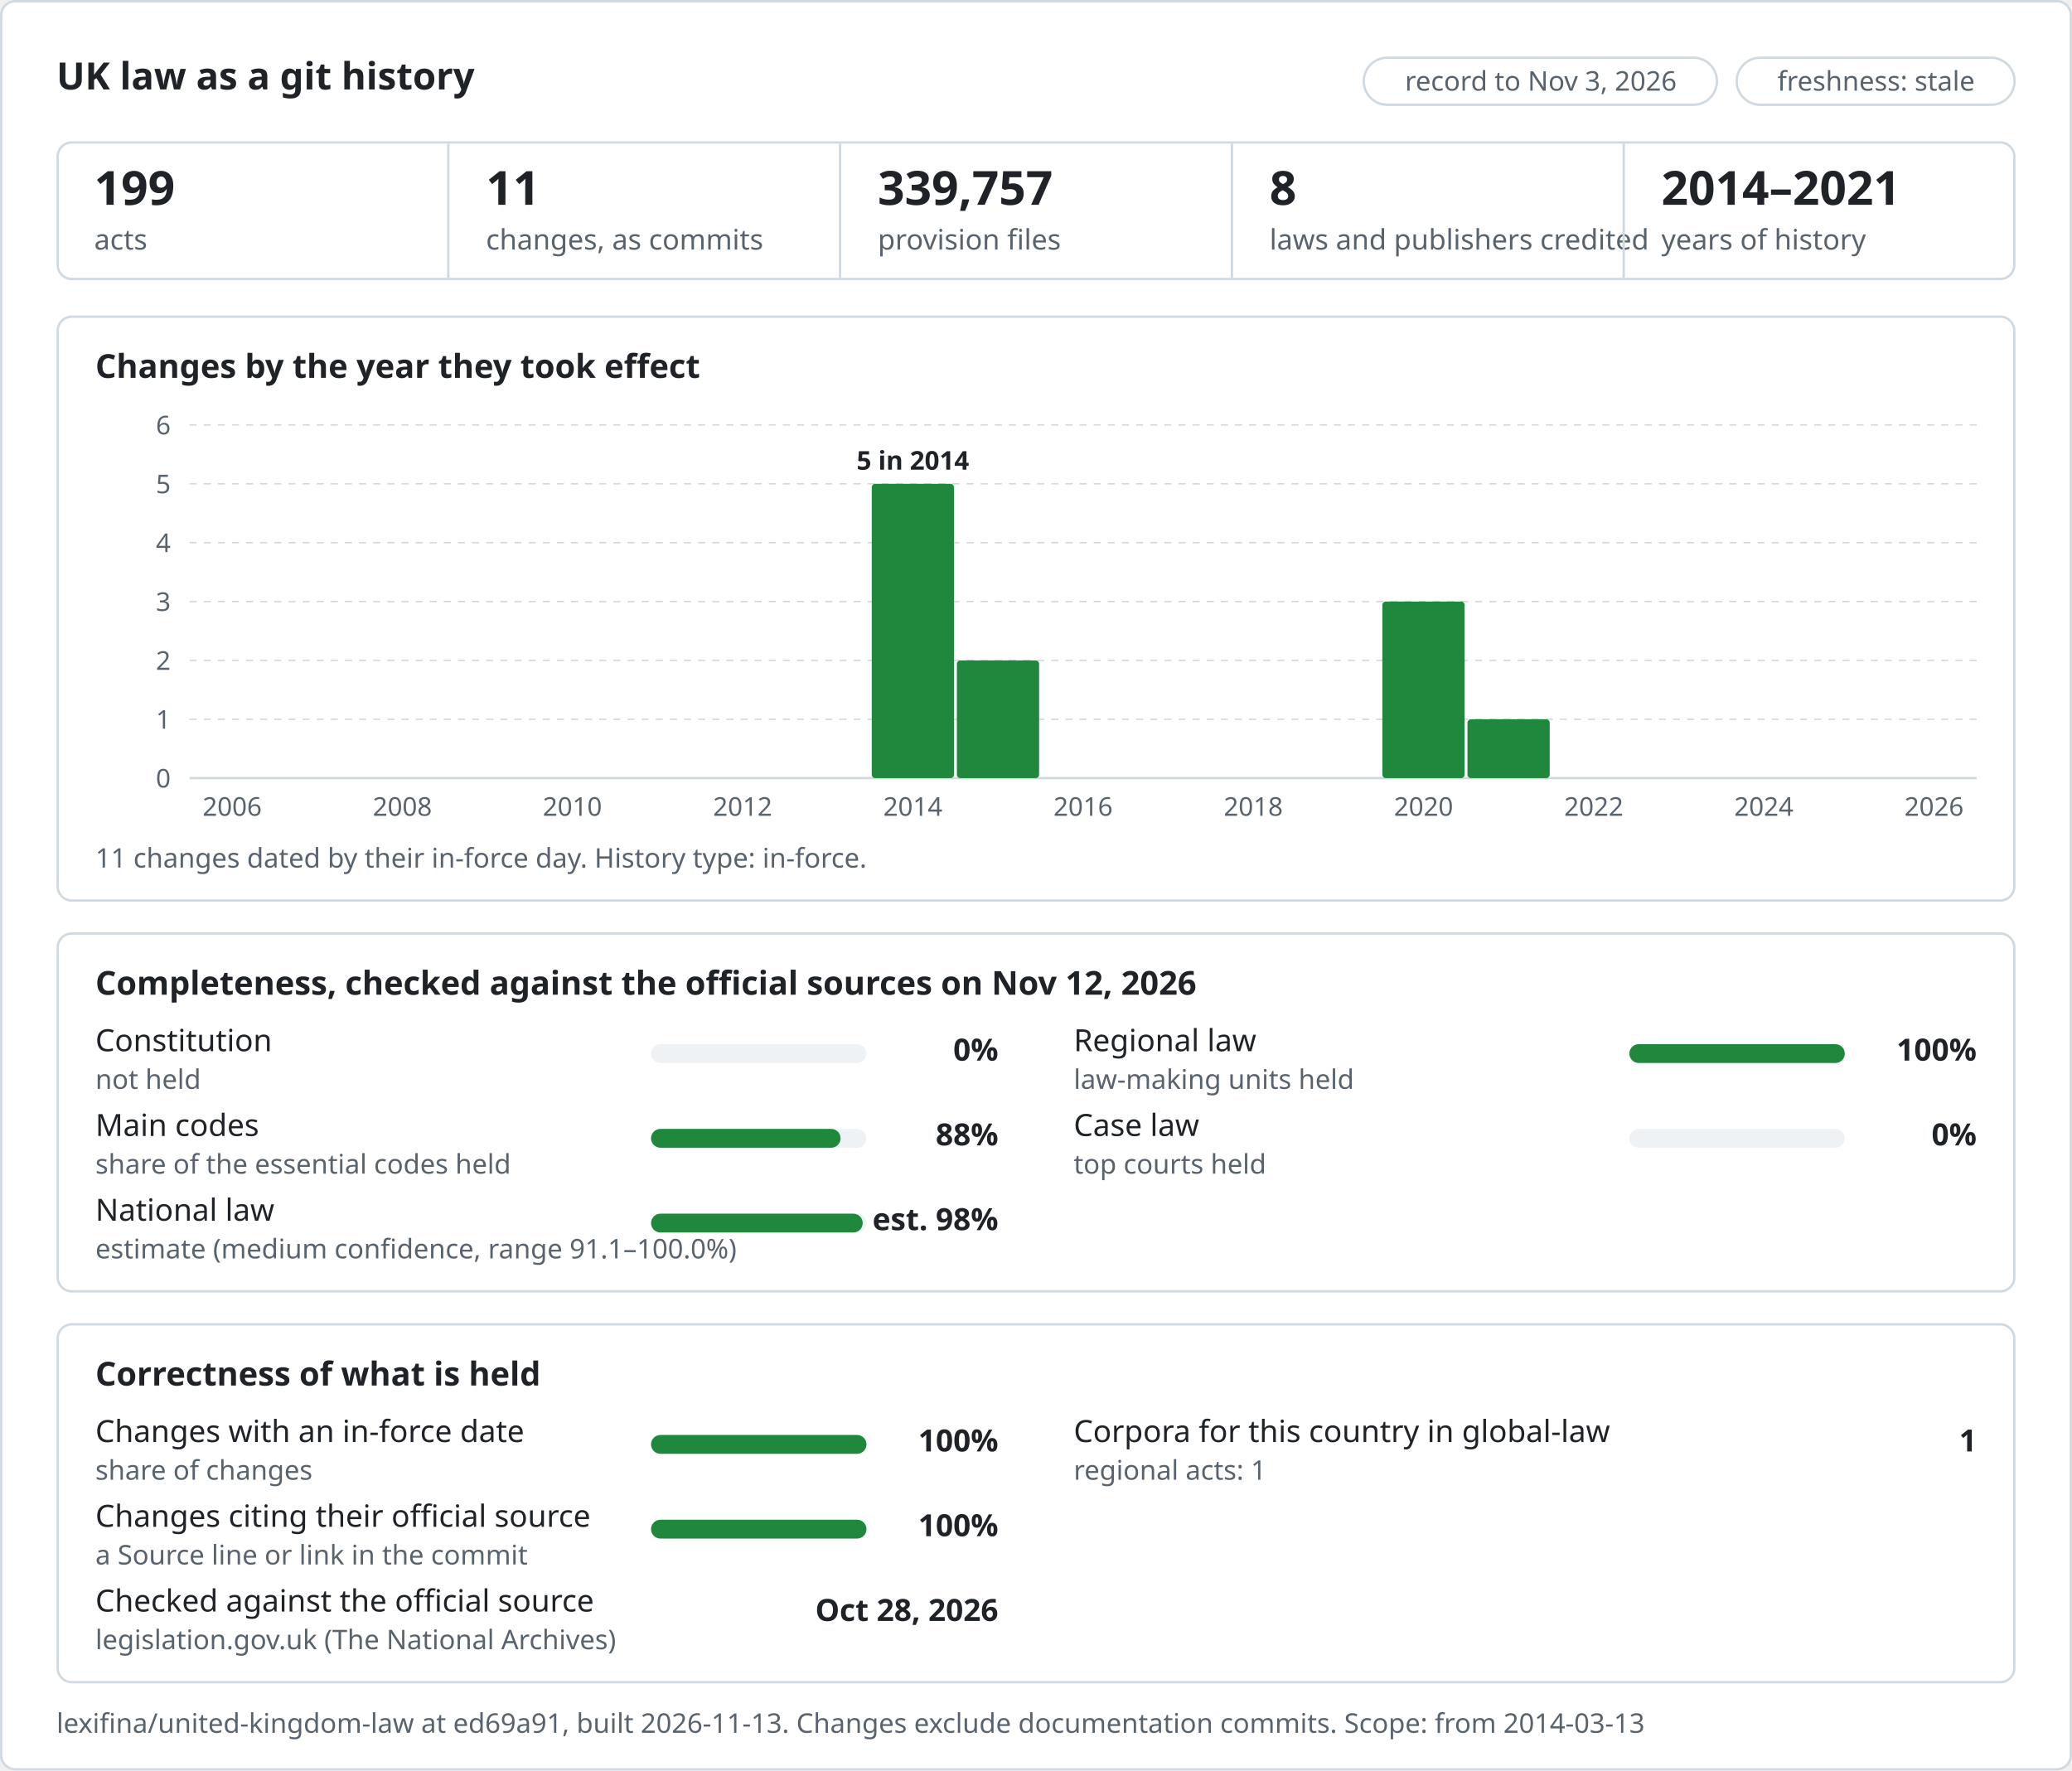
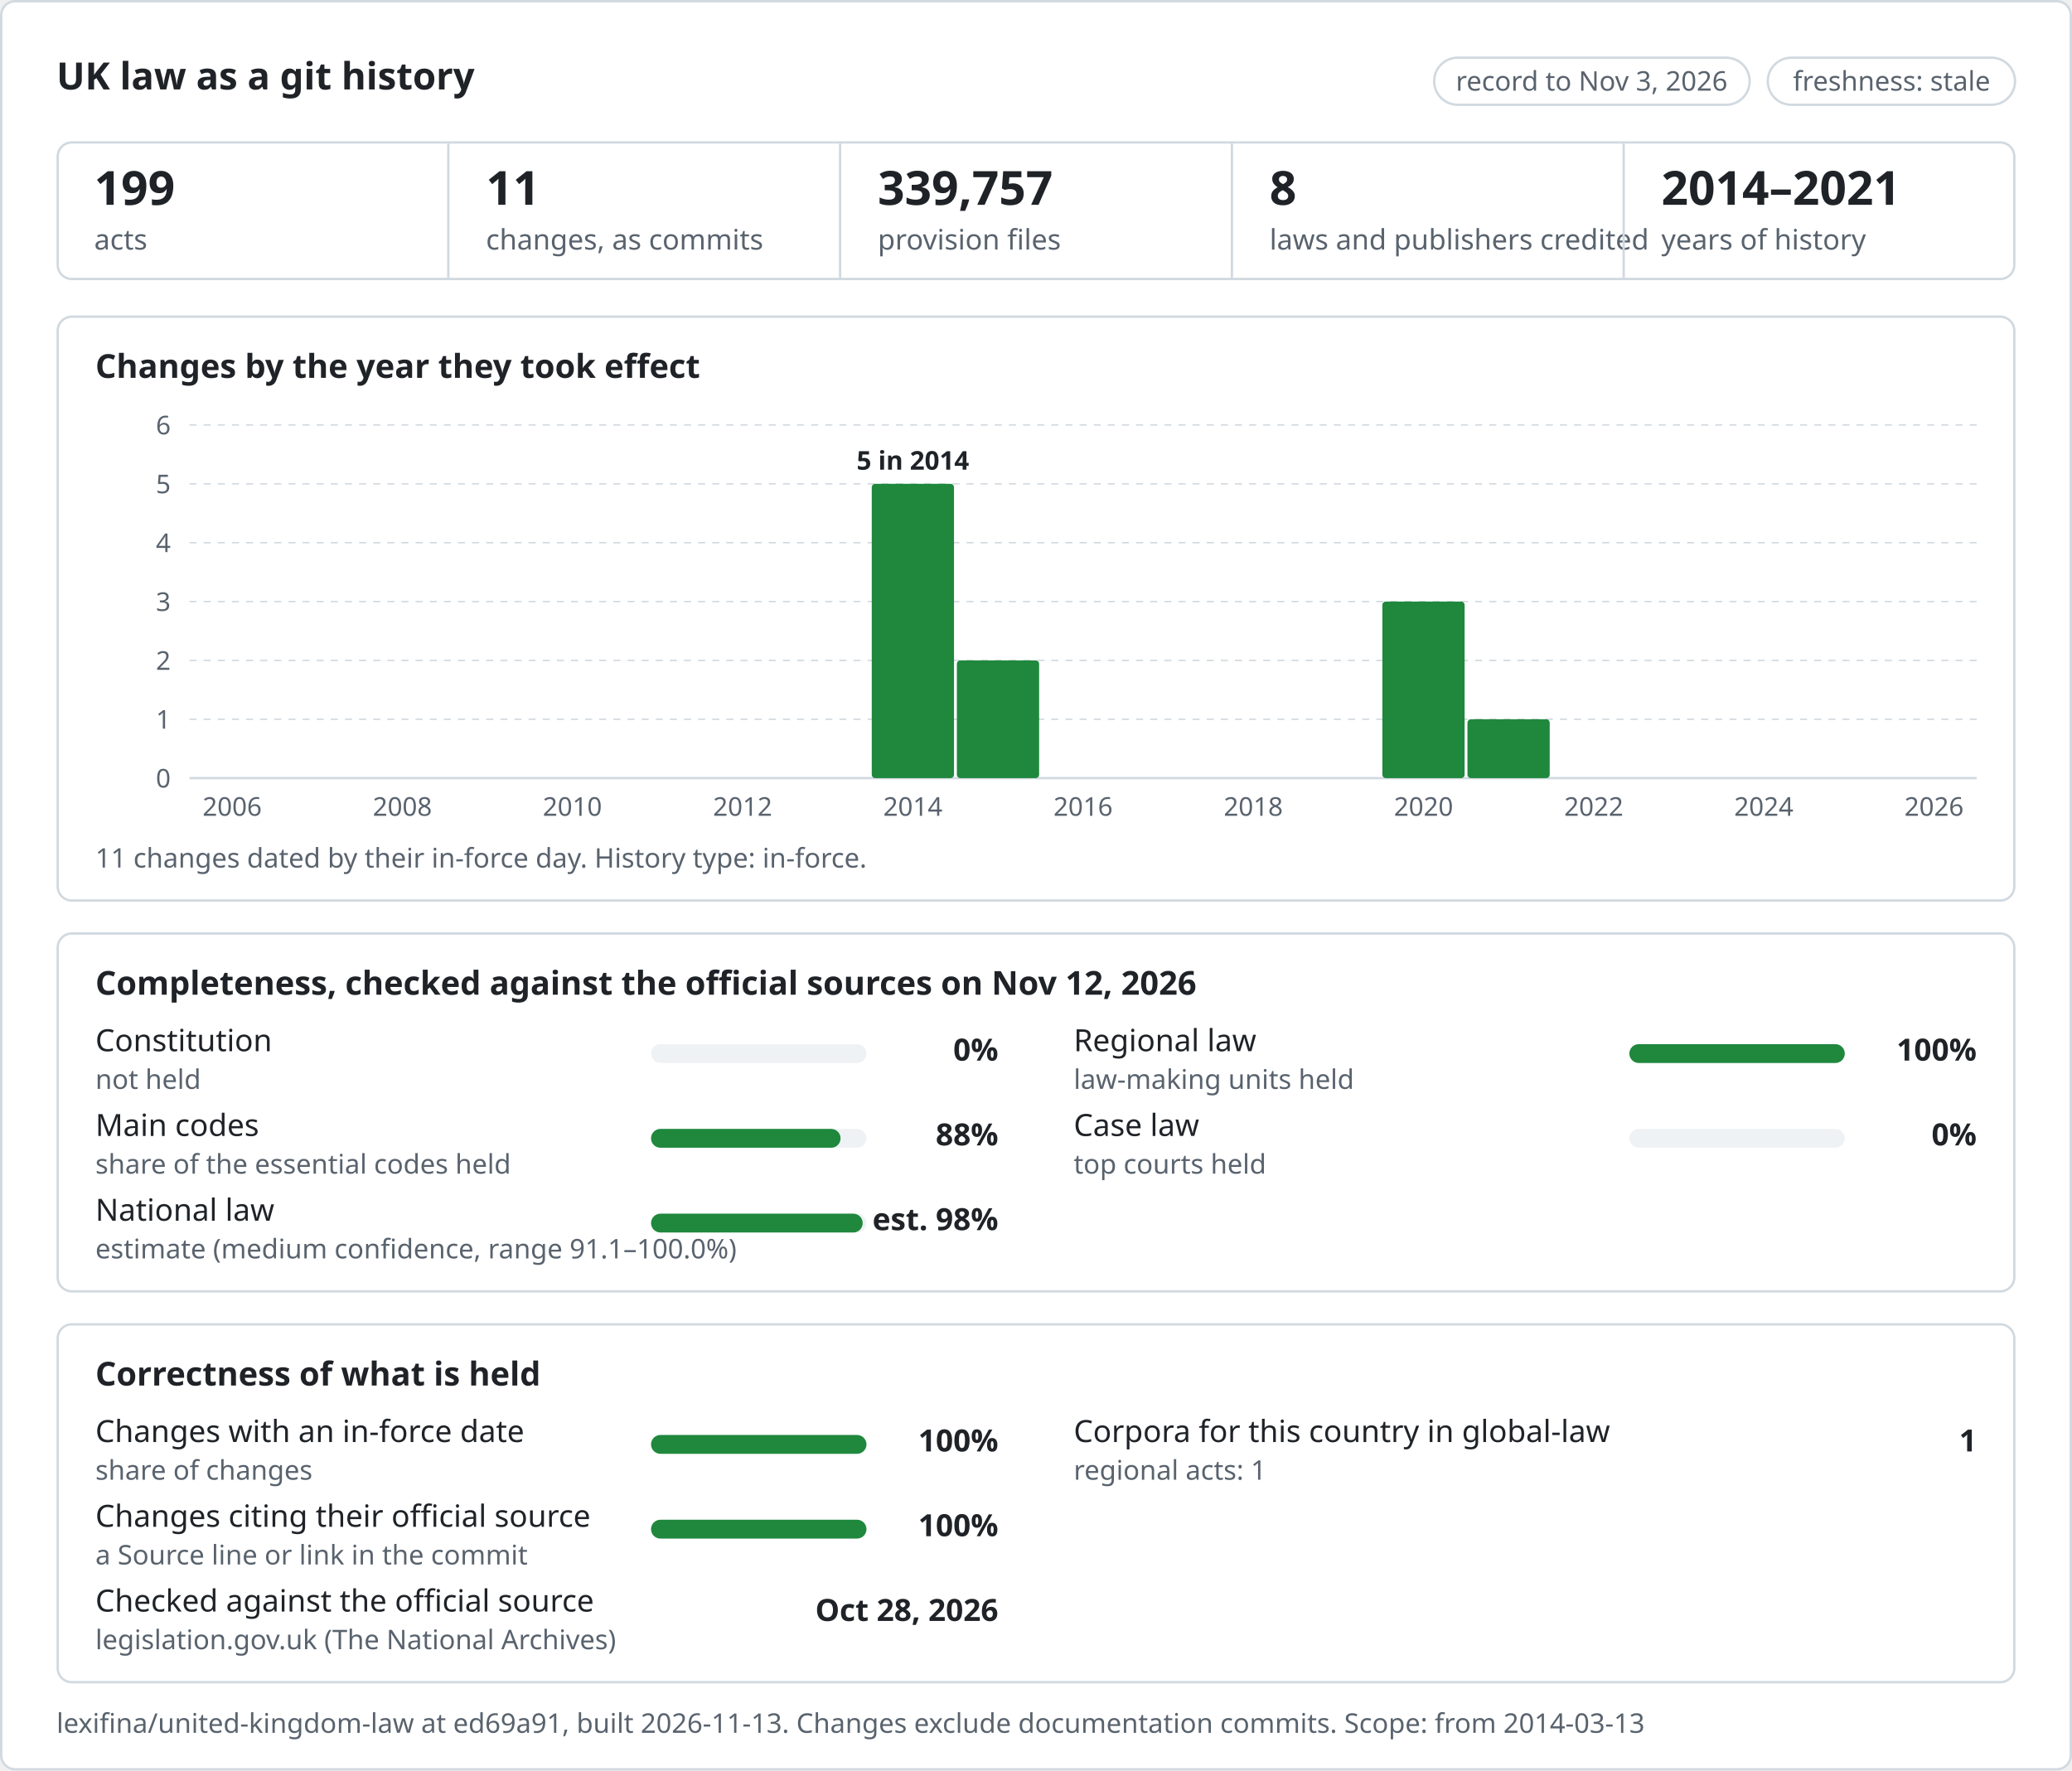
<svg xmlns="http://www.w3.org/2000/svg" width="880" height="752" viewBox="0 0 880 752" font-family="-apple-system,BlinkMacSystemFont,Segoe UI,Noto Sans,Helvetica,Arial,sans-serif">
  <rect x="0.5" y="0.5" width="879" height="751" rx="6" fill="#ffffff" stroke="#d1d9e0" />
  <text x="24" y="38" font-size="16" font-weight="600" fill="#1f2328">UK law as a git history</text>
-   <rect x="579.2" y="24.5" width="150" height="20" rx="10" fill="none" stroke="#d1d9e0" />
-   <text x="654.4" y="38.5" font-size="11.5" font-weight="500" text-anchor="middle" fill="#59636e">record to Nov 3, 2026</text>
-   <rect x="737.6" y="24.5" width="118" height="20" rx="10" fill="none" stroke="#d1d9e0" />
-   <text x="796.8" y="38.5" font-size="11.5" font-weight="500" text-anchor="middle" fill="#59636e">freshness: stale</text>
+   <rect x="609.1" y="24.5" width="134" height="20" rx="10" fill="none" stroke="#d1d9e0" />
+   <text x="676.0" y="38.5" font-size="11.5" font-weight="500" text-anchor="middle" fill="#59636e">record to Nov 3, 2026</text>
+   <rect x="750.8" y="24.5" width="105" height="20" rx="10" fill="none" stroke="#d1d9e0" />
+   <text x="803.4" y="38.5" font-size="11.5" font-weight="500" text-anchor="middle" fill="#59636e">freshness: stale</text>
  <rect x="24.5" y="60.5" width="831" height="58" rx="6" fill="#ffffff" stroke="#d1d9e0" />
  <text x="40.0" y="87" font-size="20" font-weight="600" fill="#1f2328">199</text>
  <text x="40.0" y="106" font-size="12" fill="#59636e">acts</text>
  <line x1="190.4" y1="61" x2="190.4" y2="118" stroke="#d1d9e0" />
  <text x="206.4" y="87" font-size="20" font-weight="600" fill="#1f2328">11</text>
  <text x="206.4" y="106" font-size="12" fill="#59636e">changes, as commits</text>
  <line x1="356.8" y1="61" x2="356.8" y2="118" stroke="#d1d9e0" />
  <text x="372.8" y="87" font-size="20" font-weight="600" fill="#1f2328">339,757</text>
  <text x="372.8" y="106" font-size="12" fill="#59636e">provision files</text>
  <line x1="523.2" y1="61" x2="523.2" y2="118" stroke="#d1d9e0" />
  <text x="539.2" y="87" font-size="20" font-weight="600" fill="#1f2328">8</text>
-   <text x="539.2" y="106" font-size="12" fill="#59636e">laws and publishers credited</text>
+   <text x="539.2" y="106" font-size="12" fill="#59636e" textLength="142" lengthAdjust="spacingAndGlyphs">laws and publishers credited</text>
  <line x1="689.6" y1="61" x2="689.6" y2="118" stroke="#d1d9e0" />
  <text x="705.6" y="87" font-size="20" font-weight="600" fill="#1f2328">2014–2021</text>
  <text x="705.6" y="106" font-size="12" fill="#59636e">years of history</text>
  <rect x="24.5" y="134.5" width="831" height="248" rx="6" fill="#ffffff" stroke="#d1d9e0" />
  <text x="40.5" y="160.5" font-size="14" font-weight="600" fill="#1f2328">Changes by the year they took effect</text>
  <line x1="80.5" y1="330.5" x2="839.5" y2="330.5" stroke="#d1d9e0" stroke-width="1" />
  <text x="72.5" y="334.5" font-size="11" text-anchor="end" fill="#59636e">0</text>
  <line x1="80.5" y1="305.5" x2="839.5" y2="305.5" stroke="#d1d9e0" stroke-width="0.6" stroke-dasharray="3 3" />
  <text x="72.5" y="309.5" font-size="11" text-anchor="end" fill="#59636e">1</text>
  <line x1="80.5" y1="280.5" x2="839.5" y2="280.5" stroke="#d1d9e0" stroke-width="0.6" stroke-dasharray="3 3" />
  <text x="72.5" y="284.5" font-size="11" text-anchor="end" fill="#59636e">2</text>
  <line x1="80.5" y1="255.5" x2="839.5" y2="255.5" stroke="#d1d9e0" stroke-width="0.6" stroke-dasharray="3 3" />
  <text x="72.5" y="259.5" font-size="11" text-anchor="end" fill="#59636e">3</text>
  <line x1="80.5" y1="230.5" x2="839.5" y2="230.5" stroke="#d1d9e0" stroke-width="0.6" stroke-dasharray="3 3" />
  <text x="72.5" y="234.5" font-size="11" text-anchor="end" fill="#59636e">4</text>
  <line x1="80.5" y1="205.5" x2="839.5" y2="205.5" stroke="#d1d9e0" stroke-width="0.6" stroke-dasharray="3 3" />
  <text x="72.5" y="209.5" font-size="11" text-anchor="end" fill="#59636e">5</text>
  <line x1="80.5" y1="180.5" x2="839.5" y2="180.5" stroke="#d1d9e0" stroke-width="0.6" stroke-dasharray="3 3" />
  <text x="72.5" y="184.5" font-size="11" text-anchor="end" fill="#59636e">6</text>
  <text x="98.6" y="346.5" font-size="11" text-anchor="middle" fill="#59636e">2006</text>
  <text x="170.9" y="346.5" font-size="11" text-anchor="middle" fill="#59636e">2008</text>
  <text x="243.1" y="346.5" font-size="11" text-anchor="middle" fill="#59636e">2010</text>
  <text x="315.4" y="346.5" font-size="11" text-anchor="middle" fill="#59636e">2012</text>
  <rect x="370.24" y="205.5" width="34.94" height="125.0" rx="1.5" fill="#1f883d" />
  <text x="387.7" y="346.5" font-size="11" text-anchor="middle" fill="#59636e">2014</text>
  <text x="387.7" y="199.5" font-size="11" font-weight="600" text-anchor="middle" fill="#1f2328">5 in 2014</text>
  <rect x="406.39" y="280.5" width="34.94" height="50.0" rx="1.5" fill="#1f883d" />
  <text x="460.0" y="346.5" font-size="11" text-anchor="middle" fill="#59636e">2016</text>
  <text x="532.3" y="346.5" font-size="11" text-anchor="middle" fill="#59636e">2018</text>
  <rect x="587.10" y="255.5" width="34.94" height="75.0" rx="1.5" fill="#1f883d" />
  <text x="604.6" y="346.5" font-size="11" text-anchor="middle" fill="#59636e">2020</text>
  <rect x="623.24" y="305.5" width="34.94" height="25.0" rx="1.5" fill="#1f883d" />
  <text x="676.9" y="346.5" font-size="11" text-anchor="middle" fill="#59636e">2022</text>
  <text x="749.1" y="346.5" font-size="11" text-anchor="middle" fill="#59636e">2024</text>
  <text x="821.4" y="346.5" font-size="11" text-anchor="middle" fill="#59636e">2026</text>
  <text x="40.5" y="368.5" font-size="11.5" fill="#59636e">11 changes dated by their in-force day. History type: in-force.</text>
  <rect x="24.5" y="396.5" width="831" height="152" rx="6" fill="#ffffff" stroke="#d1d9e0" />
  <text x="40.5" y="422.5" font-size="14" font-weight="600" fill="#1f2328">Completeness, checked against the official sources on Nov 12, 2026</text>
  <text x="40.5" y="446.5" font-size="13" fill="#1f2328">Constitution</text>
  <text x="40.5" y="462.5" font-size="11.5" fill="#59636e">not held</text>
  <g>
    <rect x="276.5" y="443.5" width="91.5" height="8" rx="4" fill="#eff2f5" />
  </g>
  <text x="424.0" y="450.5" font-size="13" font-weight="600" text-anchor="end" fill="#1f2328">0%</text>
  <text x="40.5" y="482.5" font-size="13" fill="#1f2328">Main codes</text>
  <text x="40.5" y="498.5" font-size="11.5" fill="#59636e">share of the essential codes held</text>
  <g>
    <rect x="276.5" y="479.5" width="91.5" height="8" rx="4" fill="#eff2f5" />
    <rect x="276.5" y="479.5" width="80.5" height="8" rx="4" fill="#1f883d" />
  </g>
  <text x="424.0" y="486.5" font-size="13" font-weight="600" text-anchor="end" fill="#1f2328">88%</text>
  <text x="40.5" y="518.5" font-size="13" fill="#1f2328">National law</text>
  <text x="40.5" y="534.5" font-size="11.5" fill="#59636e">estimate (medium confidence, range 91.1–100.0%)</text>
  <g>
    <rect x="276.5" y="515.5" width="91.5" height="8" rx="4" fill="#eff2f5" />
    <rect x="276.5" y="515.5" width="89.9" height="8" rx="4" fill="#1f883d" />
  </g>
  <text x="424.0" y="522.5" font-size="13" font-weight="600" text-anchor="end" fill="#1f2328">est. 98%</text>
  <text x="456.0" y="446.5" font-size="13" fill="#1f2328">Regional law</text>
  <text x="456.0" y="462.5" font-size="11.5" fill="#59636e">law-making units held</text>
  <g>
    <rect x="692.0" y="443.5" width="91.5" height="8" rx="4" fill="#eff2f5" />
    <rect x="692.0" y="443.5" width="91.5" height="8" rx="4" fill="#1f883d" />
  </g>
  <text x="839.5" y="450.5" font-size="13" font-weight="600" text-anchor="end" fill="#1f2328">100%</text>
  <text x="456.0" y="482.5" font-size="13" fill="#1f2328">Case law</text>
  <text x="456.0" y="498.5" font-size="11.5" fill="#59636e">top courts held</text>
  <g>
    <rect x="692.0" y="479.5" width="91.5" height="8" rx="4" fill="#eff2f5" />
  </g>
  <text x="839.5" y="486.5" font-size="13" font-weight="600" text-anchor="end" fill="#1f2328">0%</text>
  <rect x="24.5" y="562.5" width="831" height="152" rx="6" fill="#ffffff" stroke="#d1d9e0" />
  <text x="40.5" y="588.5" font-size="14" font-weight="600" fill="#1f2328">Correctness of what is held</text>
  <text x="40.5" y="612.5" font-size="13" fill="#1f2328">Changes with an in-force date</text>
  <text x="40.5" y="628.5" font-size="11.5" fill="#59636e">share of changes</text>
  <g>
    <rect x="276.5" y="609.5" width="91.5" height="8" rx="4" fill="#eff2f5" />
    <rect x="276.5" y="609.5" width="91.5" height="8" rx="4" fill="#1f883d" />
  </g>
  <text x="424.0" y="616.5" font-size="13" font-weight="600" text-anchor="end" fill="#1f2328">100%</text>
  <text x="40.5" y="648.5" font-size="13" fill="#1f2328">Changes citing their official source</text>
  <text x="40.5" y="664.5" font-size="11.5" fill="#59636e">a Source line or link in the commit</text>
  <g>
    <rect x="276.5" y="645.5" width="91.5" height="8" rx="4" fill="#eff2f5" />
    <rect x="276.5" y="645.5" width="91.5" height="8" rx="4" fill="#1f883d" />
  </g>
  <text x="424.0" y="652.5" font-size="13" font-weight="600" text-anchor="end" fill="#1f2328">100%</text>
  <text x="40.5" y="684.5" font-size="13" fill="#1f2328">Checked against the official source</text>
  <text x="40.5" y="700.5" font-size="11.5" fill="#59636e">legislation.gov.uk (The National Archives)</text>
  <text x="424.0" y="688.5" font-size="13" font-weight="600" text-anchor="end" fill="#1f2328">Oct 28, 2026</text>
  <text x="456.0" y="612.5" font-size="13" fill="#1f2328">Corpora for this country in global-law</text>
  <text x="456.0" y="628.5" font-size="11.5" fill="#59636e">regional acts: 1</text>
  <text x="839.5" y="616.5" font-size="13" font-weight="600" text-anchor="end" fill="#1f2328">1</text>
  <text x="24" y="736" font-size="11.5" fill="#59636e">lexifina/united-kingdom-law at ed69a91, built 2026-11-13. Changes exclude documentation commits. Scope: from 2014-03-13</text>
</svg>
